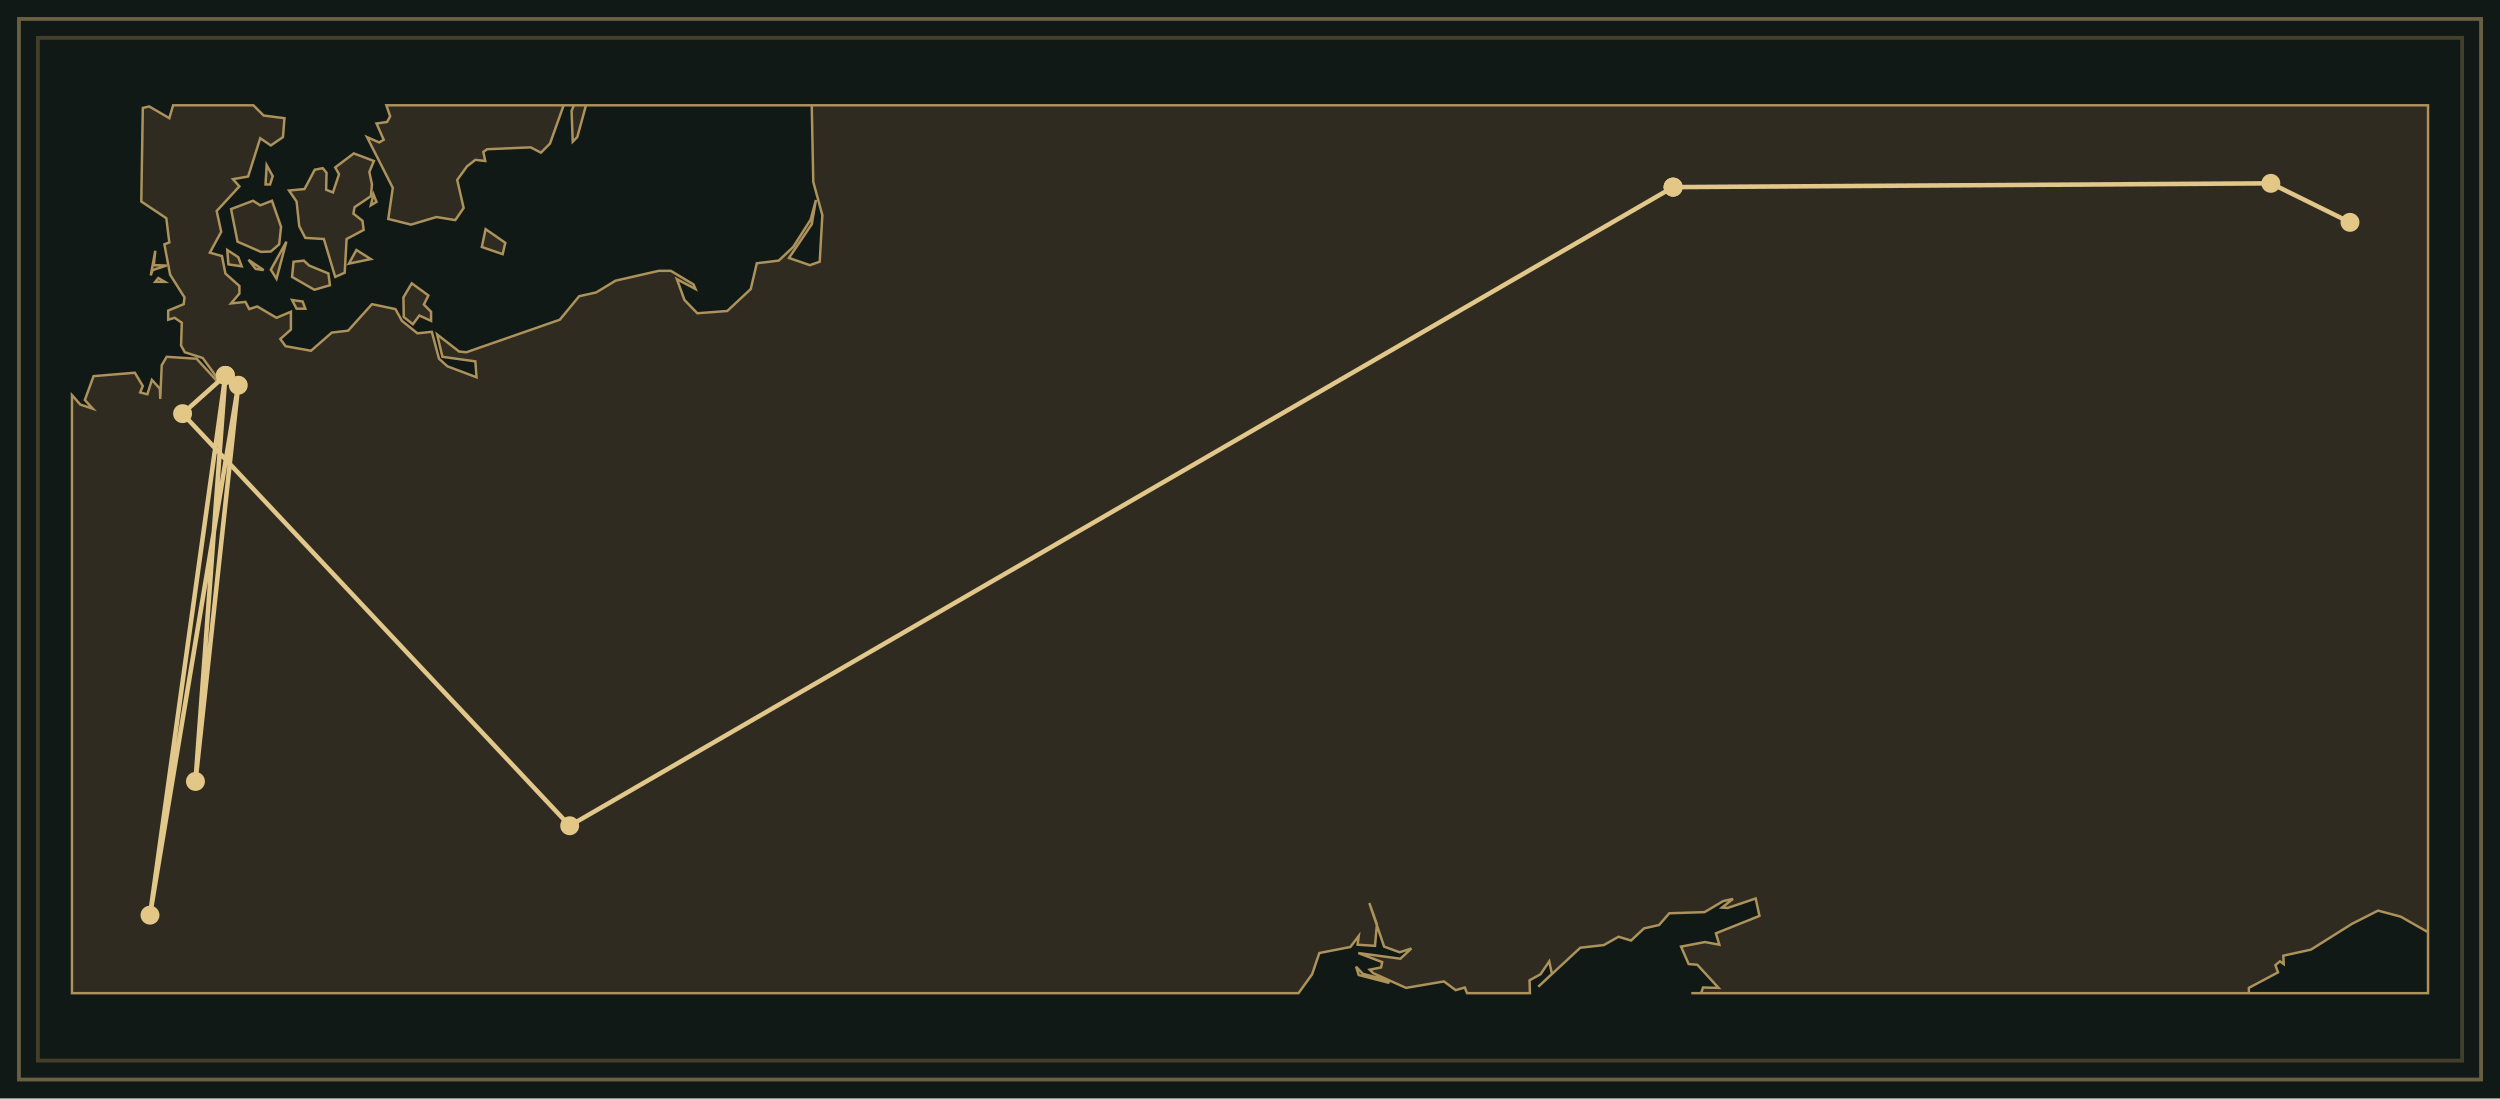
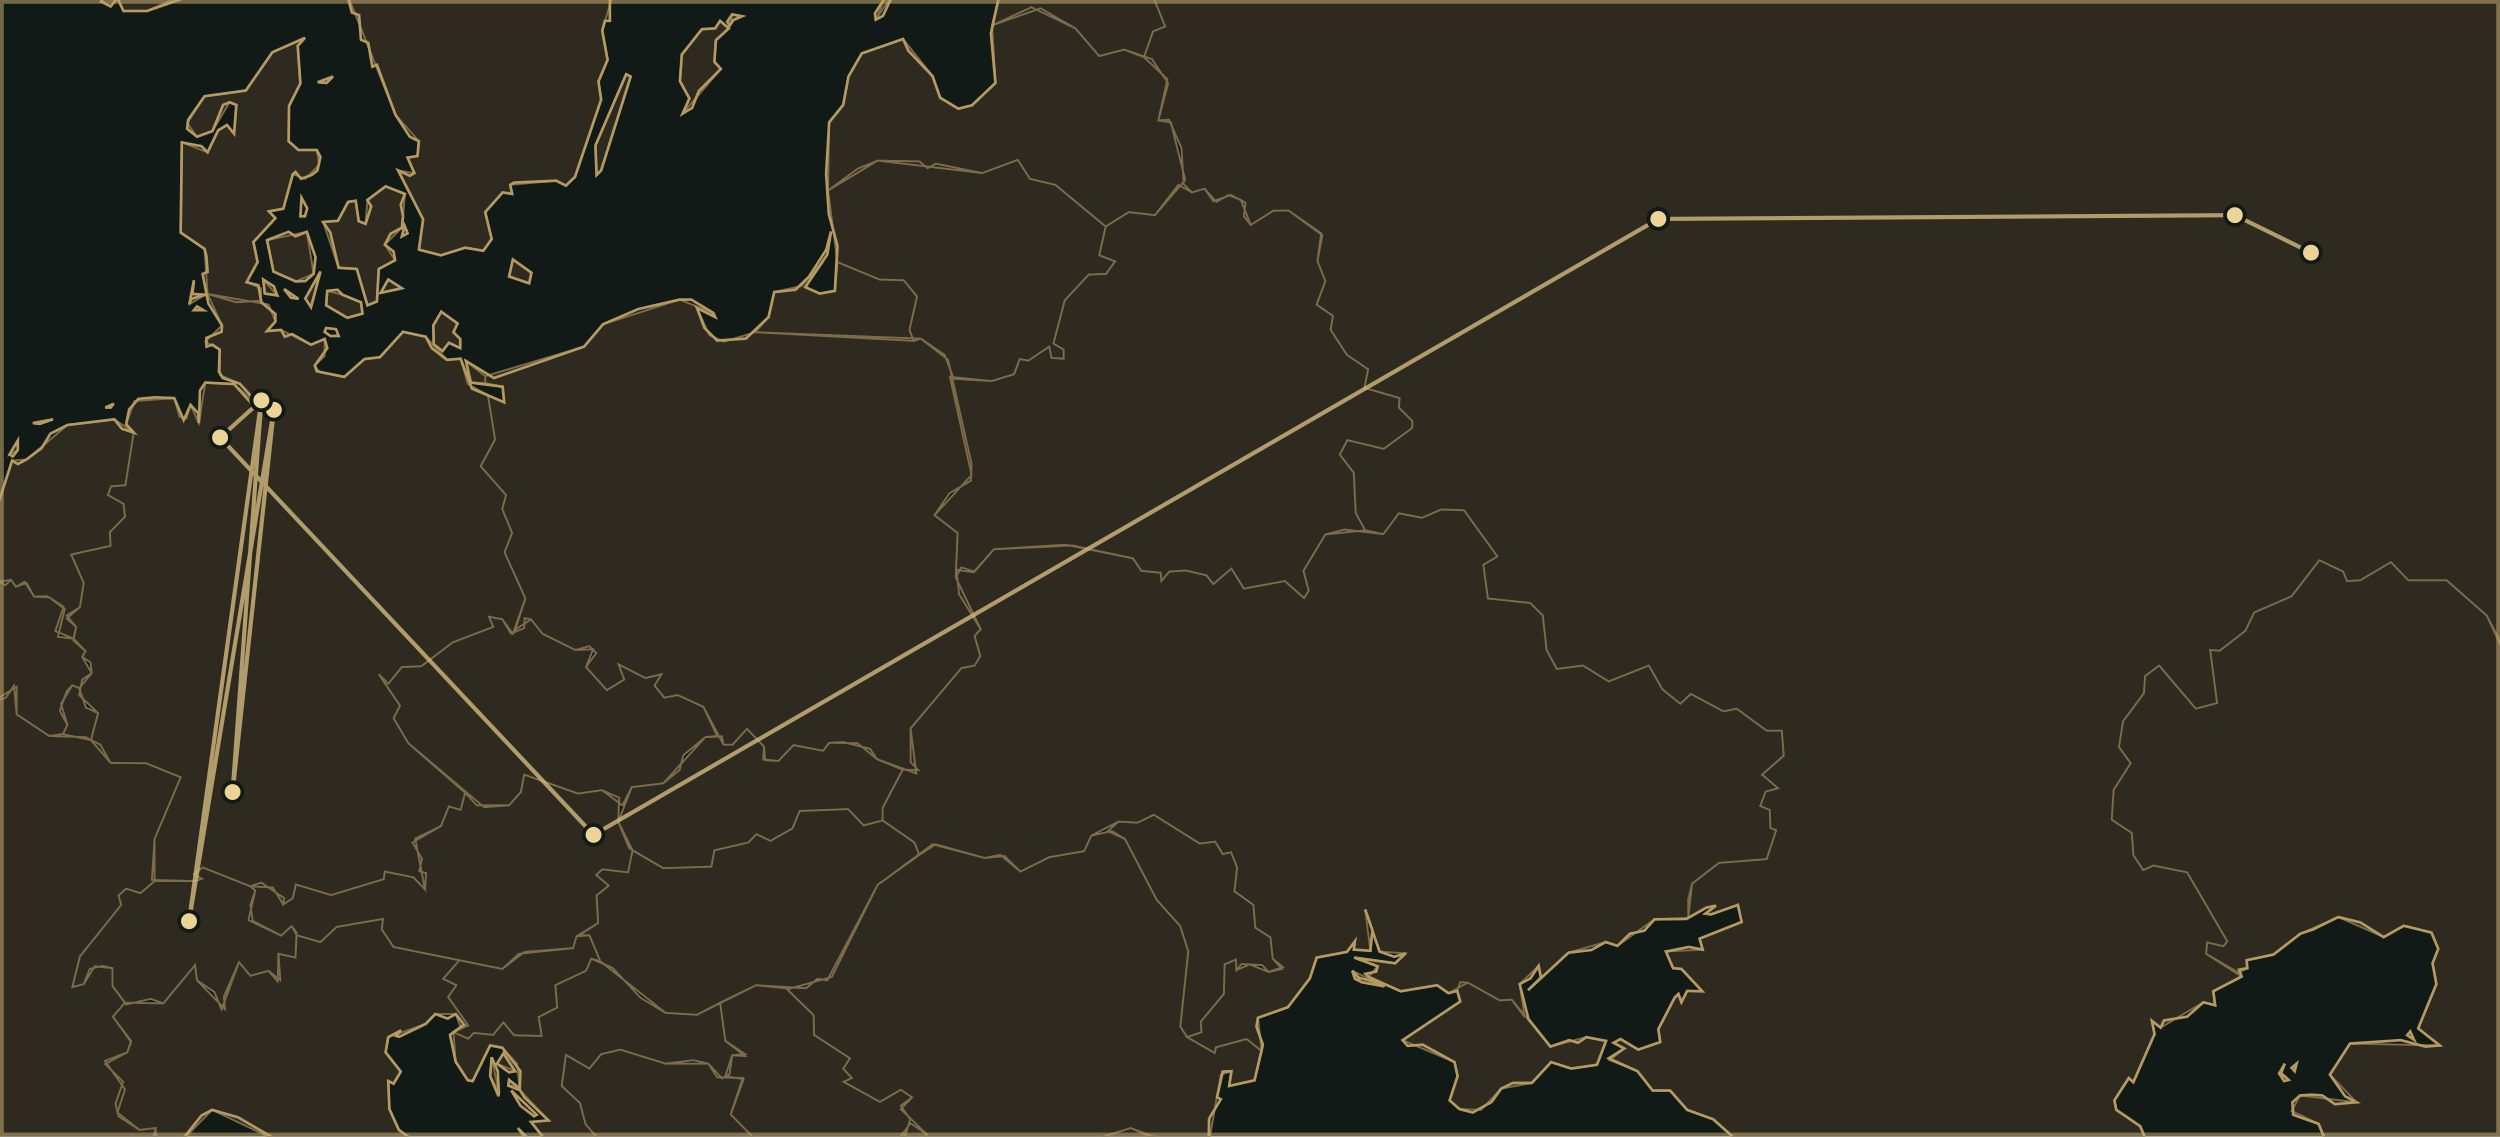
- <svg xmlns="http://www.w3.org/2000/svg" viewBox="0 0 660 290" role="img" aria-label="Places in the life of Sofia Gubaidulina">
-   <rect width="660" height="290" fill="#111916" />
-   <rect x="10" y="10" width="640" height="270" fill="#111916" stroke="#a88b5355" />
-   <path d="M98.2,48.7L97.9,51.8L93.6,54.7L93.3,56.4L95.7,58.3L96,60.7L91.5,63.1L91,72L88.5,73.1L85.5,63.1L80.6,62.8L79,59.7L78.3,53.2L76.3,50.3L80.4,49.9L83.1,44.8L85.2,44.4L86.2,45.6L86.1,50.1L87.9,50.8L89.5,46L88.5,44.2L93.4,40.5L98.7,42.5L97.5,45.4L98.2,48.7ZM71.8,53L74.2,59.9L73.7,64.5L71.5,66.4L68.9,66.5L62.7,63.8L61,55.2L66.8,53L68.7,54.2L71.8,53ZM364.9,258.4L366.8,259.5L358.7,257.4L358,255.2L359.8,257.1L364.9,258.4ZM152.4,36.2L151.2,37.4L150.9,29.3L151.5,27.8L154.7,27.8L152.4,36.2ZM132.7,67.1L127.2,65.2L128.2,60.5L133.4,64.1L132.7,67.1ZM113.8,82.3L113.8,84.7L110.7,83.3L109,85.6L106.6,83.7L106.5,78.5L108.7,74.8L113.1,78L111.9,80.4L113.8,82.3ZM97.9,68.4L92.1,69.6L94.1,66L97.9,68.4ZM99.4,53.3L97.9,54.2L98.6,51.3L99.4,53.3ZM81.6,70.1L86.7,72.2L87.1,75.3L83,76.5L77.1,73.1L77.5,69.1L80.2,68.8L81.6,70.1ZM69.6,71.3L67.5,71L65.6,68.6L69.6,71.3ZM63.8,70.3L60.3,69.8L60,66L62.9,67.9L63.8,70.3ZM73,73.6L71.5,71.2L75.6,63.8L73,73.6ZM71.3,48.7L70.1,48.7L70.4,43.6L72,46.5L71.3,48.7ZM80.6,81.5L78.3,81.5L77.1,79.2L79.9,79.6L80.6,81.5ZM39.8,72.7L41,66.2L40.6,70L44,70.1L40.3,71.3L39.8,72.7ZM43.5,74.4L41,74.4L41.8,73.4L43.5,74.4ZM148.8,27.8L145.2,37.9L142.8,40.3L140.1,38.9L128.6,39.4L127.6,40.1L128.1,42.5L125.5,42.2L123.3,43.9L120.7,47.5L122.4,54.9L120.2,58.1L115.2,57.3L108.5,59.3L102.5,57.8L103.7,49.6L96.9,36.2L100.1,37.6L101.3,36.9L99.4,32.6L102.2,32.2L103,30.7L102,27.8L641,27.8L641,262.2L446.5,262.2L449.1,262.2L449.6,260.7L453.7,260.8L448.1,254.7L445.8,254.5L443.8,249.9L450.1,248.7L453.9,249.4L453,246.4L464.5,241.8L463.5,237.2L456.1,239.7L454.6,239.6L457.5,237.3L454.9,237.9L450,240.8L440.7,241.1L438,244.2L434,245.1L430.6,248.3L427.3,247.3L423.4,249.5L417.2,250.2L406.1,260.5L409.7,257.1L409,253.8L406.7,257.2L403.8,258.8L403.9,262.2L387.3,262.2L386.7,260.7L384.3,261.4L381.2,259.1L371.2,260.8L362.5,256.9L361.6,256L364.6,255.4L364.9,254L358.6,251.6L369.7,253.1L372.6,250.4L369.5,251.4L365.4,249.9L361.5,238.4L363.5,244L363,249.7L358.4,249.4L358.7,247.1L356.5,250L348.3,251.6L346.4,257.2L342.8,262.2L19,262.2L19,104.3L21.2,106.8L24.5,107.9L22.4,105.6L24.7,99.3L35.6,98.4L37.7,101.9L37,103.6L38.9,104.1L40.1,100.3L42.2,102.6L42.3,105.3L42.7,96.4L44,94.2L51.9,94.7L57.2,100.5L60,101.5L57.9,100.5L53.5,94.5L48.8,93L47.8,91.2L48,85.2L46.1,83.9L44.4,84.4L44.4,82L48.5,80.3L48.7,78.5L44.9,72.5L43.4,64.5L44.7,64L43.9,57.6L37.3,53.2L37.7,28.5L39.4,28.1L44.7,31.2L45.7,27.8L66.9,27.8L69.6,30.5L75.1,31.2L74.7,36.2L71.5,38.4L68.7,36.5L65.5,46.6L61.5,47.3L63.2,49.2L57.2,55.7L58.4,61.2L55.4,66.7L58.6,67.6L59.5,72.2L63.2,75.5L63.2,77.5L61,80.1L64.8,79.7L65.8,81.6L67.9,80.9L73,83.9L76.8,82.3L76.8,87L74,89.5L75.4,91.4L82.1,92.6L87.6,87.8L91.9,87.3L98.2,80.3L104.4,81.6L106.1,84.7L110.2,88L114,87.6L115.9,94.7L118.1,96.7L125.8,99.6L125.5,95.4L116.8,94.2L115.4,88.3L121.2,92.8L123.1,93L147.8,84.4L152.9,78.2L157.4,77.2L162.5,74.1L173.9,71.5L177.1,71.5L183.1,75.1L183.6,76.3L178.7,73.7L180.7,79.2L184.1,82.7L192,82.1L198.2,76.3L199.8,69.5L205.6,68.8L209.4,65.2L214,58L215.4,52.8L214.3,59.2L208.3,68.1L213.8,70L216.4,69.1L217.1,56.8L214.7,48L214.3,27.8L148.8,27.8ZM620.9,243.9L610.1,250.7L602.8,252.3L602.9,254.5L601.9,253.8L600.7,254.8L601.4,256.7L593.7,260.8L593.7,262.2L641,262.2L641,246.1L633.8,242L627.8,240.4L620.9,243.9Z" fill="#302b20" stroke="#ad935b" stroke-width=".65" />
-   <path d="M620.4,58.7L599.5,48.4M599.5,48.4L441.7,49.4M441.7,49.4L441.7,49.4M441.7,49.4L441.7,49.4M441.7,49.4L150.4,218M150.4,218L48.2,109.2M48.2,109.2L59.5,99.1M59.5,99.1L51.6,206.3M51.6,206.3L62.9,101.7M62.9,101.7L39.6,241.6M39.6,241.6L59.5,99.1" fill="none" stroke="#e1c78a" stroke-width="1.2" />
-   <circle cx="620.4" cy="58.7" r="2.5" fill="#e3c786" />
-   <circle cx="599.5" cy="48.4" r="2.5" fill="#e3c786" />
-   <circle cx="441.7" cy="49.4" r="2.5" fill="#e3c786" />
-   <circle cx="441.7" cy="49.4" r="2.5" fill="#e3c786" />
-   <circle cx="441.7" cy="49.4" r="2.5" fill="#e3c786" />
-   <circle cx="150.4" cy="218" r="2.5" fill="#e3c786" />
-   <circle cx="48.2" cy="109.2" r="2.5" fill="#e3c786" />
-   <circle cx="59.5" cy="99.1" r="2.5" fill="#e3c786" />
-   <circle cx="51.6" cy="206.3" r="2.5" fill="#e3c786" />
-   <circle cx="62.9" cy="101.7" r="2.5" fill="#e3c786" />
-   <circle cx="39.6" cy="241.6" r="2.5" fill="#e3c786" />
-   <circle cx="59.5" cy="99.1" r="2.5" fill="#e3c786" />
-   <text x="620.4" y="58.7" text-anchor="middle" dominant-baseline="central" fill="#f1e4c8" stroke="#111916" stroke-width="4" paint-order="stroke" font-family="Georgia,serif" font-size="10" />
-   <text x="599.5" y="48.4" text-anchor="middle" dominant-baseline="central" fill="#f1e4c8" stroke="#111916" stroke-width="4" paint-order="stroke" font-family="Georgia,serif" font-size="10" />
-   <text x="441.7" y="49.4" text-anchor="middle" dominant-baseline="central" fill="#f1e4c8" stroke="#111916" stroke-width="4" paint-order="stroke" font-family="Georgia,serif" font-size="10" />
-   <text x="150.4" y="218" text-anchor="middle" dominant-baseline="central" fill="#f1e4c8" stroke="#111916" stroke-width="4" paint-order="stroke" font-family="Georgia,serif" font-size="10" />
-   <text x="48.2" y="109.2" text-anchor="middle" dominant-baseline="central" fill="#f1e4c8" stroke="#111916" stroke-width="4" paint-order="stroke" font-family="Georgia,serif" font-size="10" />
-   <text x="59.5" y="99.1" text-anchor="middle" dominant-baseline="central" fill="#f1e4c8" stroke="#111916" stroke-width="4" paint-order="stroke" font-family="Georgia,serif" font-size="10" />
-   <text x="51.6" y="206.3" text-anchor="middle" dominant-baseline="central" fill="#f1e4c8" stroke="#111916" stroke-width="4" paint-order="stroke" font-family="Georgia,serif" font-size="10" />
-   <text x="62.6" y="101.7" text-anchor="middle" dominant-baseline="central" fill="#f1e4c8" stroke="#111916" stroke-width="4" paint-order="stroke" font-family="Georgia,serif" font-size="10" />
-   <text x="39.6" y="241.6" text-anchor="middle" dominant-baseline="central" fill="#f1e4c8" stroke="#111916" stroke-width="4" paint-order="stroke" font-family="Georgia,serif" font-size="10" />
-   <rect x="5" y="5" width="650" height="280" fill="none" stroke="#c3a970" stroke-opacity=".5" />
+ <svg xmlns="http://www.w3.org/2000/svg" viewBox="0 0 660 300" width="660" height="300" role="img" aria-label="Places in the life of Sofia Gubaidulina">
+   <defs>
+     <clipPath id="p0">
+       <rect x="0" y="0" width="660" height="300" />
+     </clipPath>
+     <style>text{font:13px Georgia,'Times New Roman',serif;fill:#f3e6c9;stroke:#121a17;stroke-width:3.5px;stroke-linejoin:round;paint-order:stroke}.r{font-style:italic;fill:#e3c786}</style>
+   </defs>
+   <g clip-path="url(#p0)">
+     <rect x="0" y="0" width="660" height="300" fill="#121a17" />
+     <path d="M445.7,242.4L436.8,242.7L427,249.7L423.9,248.7L414.1,251.5L403.4,261.4L406.8,258.1L406.2,255L401.2,259.8L402.5,268.5L399.1,263.9L395.9,264.1L387.5,259.4L382.4,262.2L379.4,260.1L369.8,261.7L361.3,257.9L363.7,255.1L357.5,252.8L368.3,254.3L371.1,251.7L364.2,251.2L360.4,240.1L361.8,251L357.4,250.7L357.7,248.5L355.6,251.3L347.6,252.8L345.8,258.3L340,265.9L332.1,268.7L333.1,277.5L329.1,274.3L321,276.5L320.7,278L313.4,273.8L317.2,272.5L317,269.7L323.1,262.4L323.3,254.6L326.3,253.3L326.4,256.1L329.9,254.6L334.9,256.6L338.7,255.3L336,253.1L335.4,247.5L331.4,244.9L330.9,238.9L325.9,235.3L326.6,229L325,225L322.8,225.5L320.8,222.2L316.7,222.7L304.6,215.1L300.3,217.2L295.3,216.9L288.1,220.6L286.2,224.7L277,226.3L269.4,230.1L264.1,225.7L259.9,226.5L247,222.9L242.7,225.7L241.4,222.4L233,216.6L233,213.3L238.3,203.2L242.4,203.3L240.4,201.2L240.4,192.3L253.8,176.4L257.3,175.7L258.8,173.2L257.3,167.9L258.9,166.1L253.2,156.9L252.5,150.4L257,151.1L262.4,145L283.1,144L299.1,147.4L301.3,150.7L306.4,151.2L306.6,153.4L308.7,150.9L313,150.6L318.5,151.9L320.3,154.2L325.1,150.1L328.4,155.4L339.2,153.4L344.3,157.9L345.5,155.9L344.1,150.7L349.9,141.1L354.9,139.8L365.2,141L369.3,135.5L375.4,136.7L380.5,134.5L386.5,134.7L395.3,146.9L391.6,149.1L392.8,158L404,159.2L407.3,162.5L408.3,171.6L411,176.6L417.9,175.7L424.7,179.9L435.3,175.7L438.9,182L443.6,185.8L446.4,183.2L455,187.8L458.5,187.1L466.4,192.9L470.4,192.9L470.9,199.5L465.2,204.5L469.4,208.1L466.1,209L464.7,212.8L467.2,213.8L467.4,218.6L468.9,219.2L466.4,226.8L453.8,227.8L446.7,233.3L445.7,242.4ZM363.7,259.4L365.5,260.4L359.5,259.3L357,256.3L363.7,259.4ZM66.1,234L67.4,235.1L65.6,242.9L74.2,247L77,244.5L78.3,246.2L78,252.8L73.5,251.8L74,258.8L70.9,256.3L66.1,257.6L63.1,254L58.5,266.5L56.6,261.9L52,258.8L51.5,254.8L43.1,264.9L39.8,263.7L33.3,265.2L29.7,260.3L29.7,255.6L27,255L23.7,255.8L22.1,259.8L19.1,260.6L21.1,252.5L32,238.9L31.3,236.4L33.3,234.6L37.1,235.8L40.8,232.6L51.5,232.6L53.3,232L51.2,230.8L53.5,229L66.1,234ZM192.4,7.5L189,10.6L188.6,16.3L190.3,18.2L180.2,30L182,26L179.5,21.4L180,14.4L185.3,7.7L188.8,7.5L190.1,5.5L192.4,7.5ZM158.7,45L157.5,46.2L157.2,38.4L165.3,19.6L166.5,20.2L158.7,45ZM162,-2L159,8.1L160.4,15.8L158,21.5L158.7,26.3L151.8,46.7L149.4,49L146.8,47.7L134.7,48.8L135.2,51.2L132.7,50.8L128.1,56L129.8,63.1L127.6,66.2L122.8,65.4L116.4,67.4L110.6,65.9L111.7,57.9L105.1,45L109.4,45.7L107.6,41.6L110.2,41.2L110.6,37.3L104.4,30.3L91.5,-2L162,-2ZM193.6,5.3L192.6,6.8L193.3,3.8L195.9,4.3L193.6,5.3ZM238.3,203.2L233,213.3L233,216.6L228,217.9L223.9,213.6L211.1,214.1L209.2,218.7L203.4,222L199.7,220.2L197.6,222.4L188.6,224.5L187.8,228.8L175.1,229.2L166.1,223.9L163.2,216.9L166.8,207.8L175.1,206.8L186.2,194.6L190.6,194.4L191,196.6L193.4,196.6L197.2,192.4L201.7,197.1L202,200.7L205.5,200.9L209.5,196.7L217.3,198.2L218.9,196.1L222.6,195.9L229.7,197.7L231.5,200.4L238.3,203.2ZM158.5,253.8L156.1,253.1L154.7,256.3L146.6,260.1L147.1,266L142.2,268.5L143,273.5L135.7,273.3L132.9,269.9L130.2,273.2L125.1,272.7L123.6,274.2L119.7,272.5L123.6,270.7L118.3,263.2L120.5,260.1L117,258.4L121.3,253.5L132.6,255.8L137,251.8L151.3,250.3L152.2,247.2L155.6,246.9L158.5,253.8ZM222.7,285.6L232.3,290.9L237.8,287.7L240.8,289.7L237.8,291.9L240.3,295.5L239.1,299.5L236.3,302L195,302L199.2,300.6L192.9,294.2L196.3,284.9L191.5,284.1L193.3,278.6L196.7,278.3L191.5,274.8L190.1,264.7L199.6,260.1L207.5,260.9L214.8,268L214.9,273.2L224.4,279.4L222.6,282.1L224.9,284.6L222.7,285.6ZM662,-2L662,173L656.5,162.5L645.9,153.2L635.8,153.2L631.2,148.4L623.1,153.2L619.6,153.4L618.6,150.9L612.3,147.9L605,157.4L595.1,161.7L592.8,166.5L586,171.8L583.5,171.6L585.3,185.6L579.7,187.1L570,175.7L566.3,178.5L566,183L560.5,190.4L559.4,197.2L562.5,201.5L558,208.5L557.5,216.4L562.8,219.9L563.2,225.7L565.8,229.7L568.5,228.5L577.4,230.3L588,248.5L587,249.8L582.7,248.8L582.4,251.8L591.8,257.8L584.3,261.7L584.8,265.4L581.7,264.6L570.4,271.3L568.1,269.5L568.8,273L563.2,285.7L562,284.6L558.2,290.5L558.7,293L565,297.3L567,302L459.6,302L452.3,295.5L445.4,293L440.9,287.9L436.3,287.9L432.3,282.8L425,279.9L428.8,276.8L426,275.3L427.8,274.3L432.5,277.1L438.3,275.1L437.8,271.7L442.1,263.4L443.1,262.4L443.9,264.6L445.4,261.6L449.4,261.7L443.9,255.8L441.7,255.6L439.8,251.2L449.5,250.7L448.7,247.8L459.8,243.4L458.8,238.9L451.7,241.4L450.2,241.2L453,239.1L450.5,239.6L445.7,242.4L445.7,237.4L446.7,233.3L453.8,227.8L466.4,226.8L468.9,219.2L467.4,218.6L467.2,213.8L464.7,212.8L466.1,209L469.4,208.1L465.2,204.5L470.9,199.5L470.4,192.9L466.4,192.9L458.5,187.1L455,187.8L446.4,183.2L443.6,185.8L438.9,182L435.3,175.7L424.7,179.9L417.9,175.7L411,176.6L408.3,171.6L407.3,162.5L404,159.2L392.8,158L391.6,149.1L395.3,146.9L386.5,134.7L380.5,134.5L375.4,136.7L369.3,135.5L365.2,141L360.4,140L357.9,135.4L357.4,124.8L353.7,120L355.7,116.2L365.3,118.5L372.8,113L372.9,111.2L369.3,107.6L369.5,105.1L360.2,102.4L361.2,97.5L355.6,93.7L351.3,87.1L351.9,83.4L347.6,80.4L349.9,74.2L347.8,68.9L348.8,61.6L340.2,55.6L336.2,55.6L330.2,59.4L328.4,57.1L328.8,53.5L325,51.5L320.3,53.1L318,49.8L314.7,50.8L312.5,48.7L311.9,39.1L308.6,31.6L305.8,31.8L308.2,20.9L302,15.1L304.4,8.3L307.6,7L304,-2L662,-2ZM217.4,68.9L212.6,75.8L216.4,77.5L220.4,76.8L221.1,69.2L232.2,73.8L238.6,74L242.1,78.3L240.1,87.1L241.2,90L199.4,87.7L202.9,83.7L204.4,77.1L211.6,75.5L217.4,68.9ZM384.7,261.6L385.5,259.3L387.5,259.4L395.9,264.1L399.1,263.9L409.3,276.3L418.8,273.8L424,274.8L421.6,281.1L414.8,282.1L409.5,280.4L404.4,285.9L396.3,287.4L391,293L385.3,292.8L382.7,290.5L384.8,284.1L384,280.4L370.3,274.6L385.5,264.4L384.7,261.6ZM313.4,273.8L320.7,278L321,276.5L329.1,274.3L333.1,277.5L331.2,285.2L324.5,286.7L325.1,282.8L322.3,283.7L319.1,302L307.1,301.6L298.5,297.8L285,302L242.6,302L244.7,299.5L237.8,292.8L240.8,289.7L237.8,287.7L232.3,290.9L222.7,285.6L224.9,284.6L222.6,282.1L224.4,279.4L214.9,273.2L214.8,268L207.8,261.2L219.6,257.9L231.7,233.6L246.2,222.9L259.9,226.5L265.2,226L269.4,230.1L277,226.3L286.2,224.7L288.1,220.6L293.5,219.4L297,221.5L305.4,237.6L311.6,244.5L313.7,251.2L311.6,271L313.4,273.8ZM252.3,152.4L258.9,166.1L257.3,167.9L258.8,173.2L257.3,175.7L253.8,176.4L240.4,192.3L241.9,204.2L231.5,200.4L226.4,196.2L218.9,196.1L217.3,198.2L209.5,196.7L205.5,200.9L201.5,200.5L201.7,197.1L197.2,192.4L193.4,196.6L191,196.6L185.7,186.6L178.9,183.5L175.4,184.2L172.8,181L174.6,178L170.4,179L163.3,175.4L164.8,179.4L160.2,182.2L154.7,176.1L157.4,172.4L155.6,170.6L151.9,171.6L143.2,167.3L140.2,163.5L136,166.3L138.7,158L133.2,145.8L135.2,140.7L132.6,134.4L133.6,130.7L126.9,123.1L130.7,116L128.8,104.3L133.1,106.2L132.7,102.1L128.1,101.1L128.1,99.3L154.2,91.5L159.2,85.6L179.4,79.1L188.3,82.6L188.8,83.7L184,81.3L187.2,88.4L191.1,90.2L199.4,87.7L243.1,89.4L250.3,95L256.5,122.5L256.3,126.9L250.7,130.2L246.7,136L252.8,140.7L252.3,152.4ZM49.7,-2L38.8,2.9L32.6,2.9L31,-0.5L29.2,1.7L26.7,0.4L28.3,-2L49.7,-2ZM19.4,168.6L14.6,166.6L16.8,160.2L12.5,157.4L9,157.5L6.5,153.6L4.2,154.9L2.9,153.1L1.4,154.5L-0.4,153.4L-2,155.8L-2,137.7L3.2,121.6L7,121.3L17.8,112.2L30.2,110.7L35.3,114.2L33.1,128.1L29.3,128.4L28.5,130.7L32.6,133L33,136.4L29,140.5L29.2,144.1L18.8,146.4L22.1,153.9L21.1,160.3L17.6,162.5L20.1,165.5L19.4,168.6ZM10.5,111.9L8.7,111.7L14,110.7L10.5,111.9ZM4.7,118.8L2.5,120L4.7,116.3L4.7,118.8ZM29.2,107.6L27.8,107.6L30,106.6L29.2,107.6ZM292.4,219.4L295.3,216.9L300.3,217.2L304.6,215.1L316.7,222.7L320.8,222.2L322.8,225.5L325,225L326.6,229L325.9,235.3L330.9,238.9L331.4,244.9L335.4,247.5L336,253.1L338.5,255.8L334.9,256.6L333.2,254.8L327.8,254.5L326.4,256.1L326.3,253.3L323.3,254.6L323.1,262.4L317,269.7L317.2,272.5L313.4,273.8L311.6,271L313.7,251.2L311.6,244.5L305.4,237.6L297,221.5L292.4,219.4ZM20.9,181.7L22.7,186.8L25.9,188.3L24,195.4L16.6,193.8L17.8,191.4L16.1,185.8L19.1,180.9L20.9,181.7ZM241.2,90L240.1,87.1L242.1,78.3L238.6,74L232.2,73.8L221.1,69.2L218.6,50.3L226.5,44.5L231.7,42.4L242.7,42.6L244.9,44.4L247,43.2L259.3,45.7L268.7,42.2L271.9,47.2L278.6,48.8L291.9,59.8L290.2,67.4L294.4,69L292,72.3L287.4,72.5L281.1,79.3L278.1,90.7L280.8,92.3L280.8,94.7L277.6,94.5L277,91.5L271.5,95.2L269.2,94.8L267.7,98.8L261.8,100.6L251.8,100L249.4,93.7L243.1,89.4L241.2,90ZM291.9,59.8L278.6,48.8L271.9,47.2L268.7,42.2L259.3,45.7L231.7,42.4L218.6,50.3L218.9,32.3L222.6,27.7L224,20.2L227.5,14.1L238.4,10.3L246.2,20.1L248.2,25.8L253,28.7L256.6,27.8L262.8,21.9L261.9,6.7L272.3,1.9L283.9,7.5L290.2,14.8L296.8,13.1L304.1,15.6L308.4,22L305.8,31.8L309.1,32.3L312.9,47.5L304.9,56.8L298,56L291.9,59.8ZM604.2,285.1L601.7,283.4L603.2,280.8L602.2,283.3L604.2,285.1ZM662,302L614.3,302L612.1,296.7L605,293.3L607.2,289.2L622.1,291L615.1,283.7L620.4,275.5L644.1,276L638.4,271.5L643.2,259.8L642.2,254.3L643.7,250.5L641.9,246.2L634.6,244.4L629.3,247.4L617.3,242.1L607.3,246.5L600.2,252L593.1,253.5L593.3,255.6L591,256.8L582.4,251.8L582.7,248.8L587,249.8L588,248.5L577.4,230.3L568.5,228.5L565.8,229.7L563.2,225.7L562.8,219.9L557.5,216.4L558,208.5L562.5,201.5L559.4,197.2L560.5,190.4L566,183L566.3,178.5L570,175.7L579.7,187.1L585.3,185.6L583.5,171.6L586,171.8L592.8,166.5L595.1,161.7L605,157.4L612.3,147.9L618.6,150.9L619.6,153.4L623.1,153.2L631.2,148.4L635.8,153.2L645.9,153.2L656.5,162.5L661.4,173.1L662,164.3L662,302ZM33,264.7L43.1,264.9L51.5,254.8L52,258.8L59.4,266.4L59.1,263.1L63.1,254L66.1,257.6L70.9,256.3L73.3,259.1L73.5,251.8L78,252.8L78.3,246.9L84.6,248.7L88.9,244.7L101.1,242.6L100.8,245.4L103.9,250L121.3,253.5L117,258.4L120.5,260.1L118.3,263.2L123.6,270.7L121.6,271.2L120.3,267.7L114.9,267.7L112.4,270.3L102.5,273.8L101.8,277.8L105.8,282.9L103.9,286.1L102.5,285.4L102.8,292.8L105.3,298.3L110.3,302L74.9,302L56,293L47.2,302L40,302L41.1,297.8L36.8,298.3L31.3,294.7L30.5,291.4L32.5,285.6L27.8,280.9L33.6,277.8L34.6,275.1L29.8,268.4L33,264.7ZM233,216.6L241.4,222.4L242.7,225.7L231.7,233.6L218.4,258.8L215.8,258.4L212.8,260.9L199.6,260.1L184,267.9L175.7,267.4L158.5,253.8L155.6,246.9L152.9,246.9L157.9,243.7L157.5,236.4L160.7,233.8L157.4,231L159,229.5L165.8,230.3L167,224.5L175.1,229.2L187.8,228.8L188.6,224.5L197.6,222.4L199.7,220.2L203.4,222L209.2,218.7L211.1,214.1L223.9,213.6L228,217.9L233,216.6ZM66.1,234L53.5,229L51.2,230.8L53.3,232L51.5,232.6L40.1,232.3L40.8,221.5L47.7,205.2L38.6,201.5L29.2,201.4L24,195.4L25.9,188.3L20.9,183.5L21.7,179.4L24.2,177.7L23.9,174.9L21.7,173.4L22.6,171.9L19.4,169.1L20.1,165.5L17.6,163.3L21.1,160.3L22.1,153.9L18.8,146.4L29.2,144.1L29,140.5L33,136.4L32.6,133L28.5,130.7L29.3,128.4L33.1,128.1L35.3,114.2L33.3,112L35.5,105.9L46,105.1L47.4,110L49.2,110.5L50.3,106.9L52.5,111.7L54.2,101L61.8,101.4L69.5,108.1L63.3,101.3L58.1,99L58,92.3L54.2,90.2L58.6,85.9L54.8,77.6L70.9,80.4L72.7,84.9L70.5,87.4L74.2,87.1L82.1,91L85.7,89.5L85.7,94L83.1,96.5L84.4,98.3L90.9,99.5L96.2,94.8L100.3,94.3L106.4,87.6L112.4,88.9L118,95L121.6,94.7L123.5,101.4L128.8,104.3L130.7,116L126.9,123.1L133.6,130.7L132.6,134.4L135.2,140.7L133.2,145.8L138.7,158L135.4,167.3L132.6,163.5L129.1,162.8L130.2,165.5L119.5,169.6L111.2,175.9L106.1,176.1L102.5,180.5L100,178L105.6,186.3L103.9,189.6L107.8,196.2L122.8,209.3L121.6,213.8L118.5,212.9L116.4,218.1L108.9,222.4L111.4,226.7L110.7,230L112.5,230.5L112.2,234.8L109.1,231.6L101.6,230.1L101.3,232.1L87.4,236.3L78.1,233.5L77.3,237.1L74.8,238.8L72,234.3L66.1,234ZM121.5,89.5L121.5,91.9L118.5,90.5L116.8,92.7L114.5,90.9L114.4,85.9L116.5,82.3L120.8,85.4L119.7,87.7L121.5,89.5ZM128.1,99.3L128.1,101.1L124.3,101L123,95.3L128.1,99.3ZM50,80.3L51.2,74L50.8,77.6L54.2,77.8L50,80.3ZM40.8,232.6L37.1,235.8L33.3,234.6L31.3,236.4L32,238.9L21.1,252.5L19.1,260.6L22.1,259.8L25,255.1L29.7,255.6L29.7,260.3L33,264.7L29.8,268.4L34.6,274.8L33.6,277.8L27.7,280.1L33,287.6L31,293.7L36.8,298.3L41.1,297.8L41.2,300.3L40,302L-2,302L-2,185.3L1.5,184.2L3.7,181L4.4,188.6L13,194.3L22.6,194.6L26.5,196.6L29.2,201.4L38.6,201.5L47.7,205.2L40.8,221.5L40.8,232.6ZM302,15.1L296.8,13.1L290.2,14.8L283.9,7.5L274.7,2.2L261.9,6.7L264,-2L304,-2L307.6,7L304.4,8.3L302,15.1ZM236,-2L231.2,5.2L233.6,-0.5L231.6,-2L236,-2ZM106.4,57.1L106.1,60.1L101.6,64.6L104.3,68.7L100,71L99.5,79.6L97,80.6L94.2,71L89.4,70.7L85.3,58.6L89.2,58.3L91.9,53.3L93.9,53L94.7,58.4L96.5,59.1L97,52.8L101.8,49.2L106.9,51.2L106.4,57.1ZM68.9,79.4L62.4,79.8L54.8,77.6L54,65.7L47.7,61.4L48,37.6L54.8,40.2L57.6,34.4L59.9,33L61.8,35.3L62.4,27.7L60.6,27L56.1,34.6L52,36.1L49.4,32.5L54,25.4L64.9,23.9L71.9,13.8L80.5,10L78.6,12.1L79.3,22L76.3,28L76.2,37.3L78.8,39.6L83.6,39.6L84.3,43.5L80.6,47.2L77.3,46L74.8,55.1L71,55.8L72.7,57.6L66.9,63.9L68,69.2L65.1,74.5L68.9,76.1L68.9,79.4ZM81,61.2L82.8,72.3L78.1,74.3L72.2,71.7L70.5,63.4L81,61.2ZM90.4,77.8L95.3,79.8L95.7,82.8L91.7,83.9L86.1,80.6L86.4,76.8L90.4,77.8ZM82.1,81.1L80.6,78.8L84.6,71.7L82.1,81.1ZM106.1,76.1L100.5,77.3L102.5,73.8L106.1,76.1ZM107.6,61.6L106.1,62.4L106.8,59.6L107.6,61.6ZM73.2,78L69.9,77.5L69.5,73.8L73.2,78ZM86.2,21.9L83.9,21.7L87.9,20.2L86.2,21.9ZM139.7,74.8L134.4,73L135.4,68.5L140.3,72L139.7,74.8ZM189.3,194.3L186.2,194.6L180.4,199.4L179.4,203.3L175.1,206.8L166.8,207.8L164.3,212.6L158.9,208.6L152.6,209.5L138.4,204.5L137.5,209.1L134.4,212.6L127.8,213.1L107.8,196.2L103.9,189.6L105.6,186.3L100,178L102.5,180.5L106.1,176.1L111.2,175.9L119.5,169.6L130.2,165.5L129.1,162.8L132.6,163.5L134.9,167.3L138.4,165.8L138.5,163.2L140.2,163.5L143.2,167.3L151.9,171.6L156.6,171.4L154.7,176.1L160.2,182.2L164.8,179.4L163.3,175.4L170.4,179L174.6,178L172.8,181L175.4,184.2L178.9,183.5L185.7,186.6L189.3,194.3ZM119.7,272.5L123.6,274.2L125.1,272.7L130.2,273.2L132.9,269.9L135.7,273.3L143,273.5L142.2,268.5L147.1,266L146.6,260.1L154.7,256.3L156.1,253.1L161.7,255.5L169.1,263.4L175.7,267.4L184,267.9L190.1,264.7L191.5,274.8L196.7,278.8L193.3,278.6L192.6,283.6L190.6,284.7L187,280.8L183,279.9L175.7,280.8L163.8,277.1L158.7,278.3L155.6,282.1L149.4,278.5L148.3,286.7L153.1,291.2L154.6,296.8L159.1,302L144.8,302L140.2,296.2L144.8,295.8L137.2,287.7L136.5,280.8L132.6,276.6L129.4,276L124.8,285.4L123.5,285.2L120.3,280.3L119.7,272.5ZM136,282.8L131.2,280.8L132.9,278.1L136,282.8ZM136.4,286.7L134.2,286.6L134.4,285.1L136.4,286.7ZM131.7,288.5L129.4,284.1L129.8,279.1L131.7,288.5ZM236.3,302L240.4,296.5L244.7,299.5L242.6,302L285,302L298.5,297.8L309.7,302L236.3,302ZM196.1,284.6L192.9,294.2L199.2,300.6L195,302L159.1,302L154.6,296.8L153.1,291.2L148.3,286.7L149.4,278.5L155.6,282.1L158.7,278.3L163.8,277.1L175.7,280.8L187,280.8L189.3,284.4L196.1,284.6ZM-2,155.8L-1.3,153.7L2.9,153.1L4.2,154.9L7,153.9L9,157.5L13,157.7L17.1,160.8L15.3,168.1L19.4,168.6L22.6,171.9L21.7,173.4L24.2,177.7L20.9,181.7L19.1,180.9L17.6,182.5L15.8,187.6L17.8,191.4L16.6,193.8L13,194.3L4.4,188.6L4.4,181.3L-2,185.3L-2,155.8ZM360.4,140L349.9,141.1L344.1,150.7L345.5,155.9L344.3,157.9L339.2,153.4L328.4,155.4L325.1,150.1L320.3,154.2L318.5,151.9L313,150.6L308.7,150.9L306.6,153.4L306.4,151.2L301.3,150.7L299.1,147.4L281.3,143.8L262.4,145L257.3,150.9L253.8,149.8L252.3,152.4L252.8,140.7L246.7,136L256.5,125.4L250.8,99.5L261.8,100.6L267.7,98.8L269.2,94.8L271.5,95.2L277,91.5L277.6,94.5L280.8,94.7L280.8,92.3L278.1,90.7L281.1,79.3L287.4,72.5L292,72.3L294.4,69L290.2,67.4L291.9,59.8L298,56L304.9,56.8L311.1,48.8L314.7,50.8L318,49.8L321.1,53.3L324.3,51.5L327.6,52.8L330.2,59.4L336.2,55.6L340.2,55.6L349.1,62.1L347.8,68.9L349.9,74.2L347.6,80.4L351.9,83.4L351.3,87.1L355.6,93.7L361.2,97.5L360.2,102.4L369.5,105.1L369.3,107.6L372.9,111.2L372.8,113L365.3,118.5L355.7,116.2L353.7,120L357.4,124.8L357.9,135.4L360.4,140ZM66.1,238.9L67.4,235.1L66.1,234L69,233L75,237.1L74.8,238.8L77.3,237.1L78.1,233.5L87.4,236.3L101.3,232.1L101.6,230.1L109.1,231.6L112.2,234.8L109.6,221.4L116.4,218.1L118.5,212.9L121.6,213.8L122.8,209.3L125.9,212.6L134.4,212.6L137.5,209.1L138.4,204.5L152.6,209.5L158.9,208.6L163.5,210.6L163.2,216.9L167,224.5L165.8,230.3L159,229.5L157.4,231L160.7,233.8L157.5,236.4L157.9,243.7L152.2,247.2L151.3,250.3L138.5,251.3L132.6,255.8L103.9,250L100.8,245.4L101.1,242.6L88.9,244.7L84.6,248.7L78.3,246.9L77,244.5L74.2,247L66.7,243.1L66.1,238.9Z" fill="#2f2a1f" stroke="#7d6c4a" stroke-width=".5" />
+     <path d="M236,-2L233.1,4.2L231.2,5.2L231,3.5L233.6,-0.5L231.6,-2L236,-2ZM192.4,7.5L189,10.6L188.6,16.3L190.3,18.2L184.5,24L182.7,28.5L180.2,30L182,26L179.5,21.4L180,14.4L185.3,7.7L188.8,7.5L190.1,5.5L192.4,7.5ZM106.4,57.1L106.1,60.1L103.1,61.7L101.6,64.6L103.9,66.4L104.3,68.7L100,71L99.5,79.6L97,80.6L94.2,71L89.4,70.7L87.2,61.4L85.3,58.6L89.2,58.3L91.9,53.3L93.9,53L94.7,58.4L96.5,59.1L98,54.5L97,52.8L101.8,49.2L106.9,51.2L105.8,54L106.4,57.1ZM81,61.2L83.3,67.9L82.8,72.3L80.6,74.2L78.1,74.3L72.2,71.7L70.5,63.4L76.2,61.2L78,62.4L81,61.2ZM604.2,285.1L603,285.4L601.7,283.4L603.2,280.8L602.2,283.3L604.2,285.1ZM605.8,282.8L605,281.9L606.3,280.8L605.8,282.8ZM10.5,111.9L8.7,111.7L14,110.7L10.5,111.9ZM637.3,274.5L635.5,273.3L636.3,272.3L637.3,274.5ZM363.7,259.4L365.5,260.4L359.5,259.3L357.7,258.4L357,256.3L358.7,258.1L363.7,259.4ZM193.6,5.3L192.6,6.8L192,5.7L193.3,3.8L195.9,4.3L193.6,5.3ZM158.7,45L157.5,46.2L157.2,38.4L165.3,19.6L166.5,20.2L158.7,45ZM139.7,74.8L134.4,73L135.4,68.5L140.3,72L139.7,74.8ZM121.5,89.5L121.5,91.9L118.5,90.5L116.8,92.7L114.5,90.9L114.4,85.9L116.5,82.3L120.8,85.4L119.7,87.7L121.5,89.5ZM106.1,76.1L100.5,77.3L102.5,73.8L106.1,76.1ZM107.6,61.6L106.1,62.4L106.8,59.6L107.6,61.6ZM90.4,77.8L95.3,79.8L95.7,82.8L91.7,83.9L86.1,80.6L86.4,76.8L89.1,76.5L90.4,77.8ZM78.8,78.9L76.8,78.6L75,76.3L78.8,78.9ZM73.2,78L69.9,77.5L69.5,73.8L72.3,75.6L73.2,78ZM82.1,81.1L80.6,78.8L84.6,71.7L82.1,81.1ZM80.5,57.1L79.3,57.1L79.6,52.2L81.1,55L80.5,57.1ZM89.4,88.7L87.2,88.7L85.7,87.6L86.1,86.6L88.7,86.9L89.4,88.7ZM86.2,21.9L83.9,21.7L87.9,20.2L86.2,21.9ZM50,80.3L51.2,74L50.8,77.6L54.2,77.8L50.5,78.9L50,80.3ZM4.7,118.8L3.4,120.5L2.5,120L4.7,116.3L4.7,118.8ZM136,282.8L134.4,283.1L131.2,280.8L132.9,278.1L136,282.8ZM136.4,286.7L136.7,287.6L134.2,286.6L134.4,285.1L136.4,286.7ZM141,294.7L137.4,291.9L135,287.9L141.7,294.3L141,294.7ZM139.9,302L136.7,297.8L140.8,302L139.9,302ZM143.5,301.3L143,302L142.2,300.6L143.5,301.3ZM131.7,288.5L131.6,289.4L129.4,284.1L129.8,279.1L131.4,282.8L131.7,288.5ZM53.7,81.9L51.2,81.9L52,80.9L53.7,81.9ZM29.2,107.6L27.8,107.6L30,106.6L29.2,107.6ZM162,-2L161,-0.6L161,5.5L159.7,5.5L159,8.1L160.4,15.8L158,21.5L158.7,26.3L151.8,46.7L149.4,49L146.8,47.7L135.7,48.2L134.7,48.8L135.2,51.2L132.7,50.8L128.1,56L129.8,63.1L127.6,66.2L122.8,65.4L116.4,67.4L110.6,65.9L111.7,57.9L105.1,45L108.2,46.4L109.4,45.7L107.6,41.6L110.2,41.2L110.6,37.3L108.2,36.1L104.4,30.3L99.5,17.1L98.3,17.6L97.2,11.3L95.3,10.5L94.8,4L92.9,3.3L91.5,-2L49.7,-2L48,-0.3L38.8,2.9L32.6,2.9L31,-0.5L29.2,1.7L26.7,0.4L28.3,-2L662,-2L662,302L459.6,302L452.3,295.5L445.4,293L440.9,287.9L436.3,287.9L432.3,282.8L424.7,279.4L428.8,276.8L426,275.3L427.8,274.3L432.5,277.1L438.3,275.1L437.8,271.7L442.1,263.4L443.1,262.4L443.9,264.6L445.4,261.6L449.4,261.7L443.9,255.8L441.7,255.6L439.8,251.2L445.9,250L449.5,250.7L448.7,247.8L459.8,243.4L458.8,238.9L451.7,241.4L450.2,241.2L453,239.1L450.5,239.6L445.2,242.6L436.8,242.7L434.1,245.7L430.3,246.5L427,249.7L423.9,248.7L420.1,250.8L414.1,251.5L403.4,261.4L406.8,258.1L406.2,255L404,258.3L401.2,259.8L403.5,269L409.3,276.3L414.3,274.6L416.6,275.3L418.8,273.8L424,274.8L421.6,281.1L414.8,282.1L409.5,280.4L404.4,285.9L399.4,285.9L396.3,287.4L393.8,290.9L388.8,293.7L385.3,292.8L382.7,290.5L384.8,284.1L384,280.4L375.6,275.8L371.6,276.1L370.3,274.6L385.5,264.4L384.7,261.6L382.4,262.2L379.4,260.1L369.8,261.7L361.3,257.9L360.5,257.1L363.3,256.5L363.7,255.1L357.5,252.8L368.3,254.3L371.1,251.7L368.1,252.6L364.2,251.2L360.4,240.1L362.3,245.5L361.8,251L357.4,250.7L357.7,248.5L355.6,251.3L347.6,252.8L345.8,258.3L340,265.9L332.1,268.7L331.7,271L333.4,275.8L331.2,285.2L324.5,286.7L325.1,282.8L322.8,282.9L321.3,289.7L322.3,290.2L319.2,295.3L319.1,302L144.8,302L140.2,296.2L144.8,295.8L138.4,289.7L137.2,287.7L137.4,282.8L132.6,276.6L129.4,276L124.8,285.4L123.5,285.2L120.3,280.3L118.8,273.2L122.5,270.5L120.3,267.7L118.2,268.9L114.9,267.7L112.4,270.3L105.4,273.7L104.6,273.5L105.9,272L102.5,273.8L101.8,277.8L105.8,282.9L103.9,286.1L102.5,285.4L102.8,292.8L105.3,298.3L110.3,302L74.9,302L62.9,295L56,293L53.2,294.5L47.2,302L-2,302L-2,137.7L3.2,121.6L4.7,122.5L7,121.3L11,118.3L13.3,114.5L17.8,112.2L30.2,110.7L32.2,113.2L35.3,114.2L33.3,112L34.1,108.1L36.5,105.3L40.9,104.9L46,105.1L48.5,110.9L50.3,106.9L52.3,109.1L52.5,111.7L52.8,103.1L54.2,101L61.8,101.4L66.9,107.1L69.5,108.1L63.3,101.3L58.8,99.8L57.8,98.1L58,92.3L56.1,91L54.5,91.5L54.5,89.2L58.5,87.6L58.6,85.9L55,80.1L53.5,72.3L54.8,71.8L54.5,67.7L54,65.7L47.7,61.4L48,37.6L53.2,38.6L54.8,40.2L57.6,34.4L59.9,33L61.8,35.3L62.4,27.7L60.6,27L58.9,27.7L56.1,34.6L52,36.1L49.4,34L49.7,31.6L54,25.4L64.9,23.9L71.9,13.8L80.5,10L78.6,12.1L79.3,22L76.3,28L76.2,37.3L78.8,39.6L83.6,39.6L84.6,41.4L83.8,45L82.3,46.2L79.5,47.2L78,45.4L77.3,46L74.8,55.1L71,55.8L72.7,57.6L66.9,63.9L68,69.2L65.1,74.5L68.2,75.3L69,79.8L72.7,82.9L72.7,84.9L70.5,87.4L74.2,87.1L75.2,88.9L77.1,88.2L82.1,91L85.7,89.5L86.4,91.9L83.1,96.5L83.6,98L90.9,99.5L96.2,94.8L100.3,94.3L106.4,87.6L112.4,88.9L114,91.9L118,95L121.6,94.7L124.6,102.6L133.1,106.2L132.7,102.1L124.3,101L123,95.3L130.4,99.8L154.2,91.5L159.2,85.6L168.5,81.6L179.4,79.1L182.5,79.1L188.3,82.6L188.8,83.7L184,81.3L186,86.6L189.3,89.9L196.9,89.4L202.9,83.7L204.4,77.1L210,76.5L213.6,73L218.1,66L219.4,61.1L218.4,67.2L212.6,75.8L216.4,77.5L220.4,76.8L221.1,64.9L218.8,56.5L218.1,45.9L218.9,32.3L222.6,27.7L224,20.2L227.5,14.1L238.4,10.3L239.8,13.4L246.2,20.1L248.2,25.8L253,28.7L256.6,27.8L262.8,21.9L261.6,8.8L264,-2L162,-2ZM610.6,245.4L607.3,246.5L600.2,252L593.1,253.5L593.3,255.6L591.1,256L591.8,257.8L584.3,261.7L584.8,265.4L581.7,264.6L577.4,268.4L571.3,269.4L570.4,271.3L568.1,269.5L568.8,273L563.2,285.7L562,284.6L558.2,290.5L558.7,293L565,297.3L567,302L614.3,302L612.1,296.7L605.4,294.3L605.2,291L607.2,289.2L610.3,289L613.1,289.2L616.4,291.5L622.1,291L619.1,289.4L615.1,283.7L620.4,275.5L633.8,274.6L640.3,276.3L644.1,276L638.4,271.5L643.2,259.8L642.2,254.3L643.7,250.5L641.9,246.2L634.6,244.4L629.3,247.4L623.1,243.5L617.3,242.1L610.6,245.4Z" fill="none" stroke="#b59a62" stroke-width=".7" />
+   </g>
+   <path d="M610.1,66.7L590,56.8M590,56.8L437.8,57.8M437.8,57.8L437.8,57.8M437.8,57.8L437.8,57.8M437.8,57.8L156.7,220.4M156.7,220.4L58.1,115.5M58.1,115.5L69,105.7M69,105.7L61.4,209.1M61.4,209.1L72.3,108.2M72.3,108.2L49.9,243.2M49.9,243.2L69,105.7" fill="none" stroke="#dcc184" stroke-opacity=".75" stroke-width="1.1" />
+   <path d="" fill="none" stroke="#f3e6c9" stroke-opacity=".85" stroke-width=".8" stroke-dasharray="2 2" />
+   <circle cx="610.1" cy="66.7" r="2.6" fill="#ecd498" stroke="#121a17" stroke-width="1" />
+   <circle cx="590" cy="56.8" r="2.6" fill="#ecd498" stroke="#121a17" stroke-width="1" />
+   <circle cx="437.8" cy="57.8" r="2.6" fill="#ecd498" stroke="#121a17" stroke-width="1" />
+   <circle cx="437.8" cy="57.8" r="2.6" fill="#ecd498" stroke="#121a17" stroke-width="1" />
+   <circle cx="437.8" cy="57.8" r="2.6" fill="#ecd498" stroke="#121a17" stroke-width="1" />
+   <circle cx="156.7" cy="220.4" r="2.6" fill="#ecd498" stroke="#121a17" stroke-width="1" />
+   <circle cx="58.1" cy="115.5" r="2.6" fill="#ecd498" stroke="#121a17" stroke-width="1" />
+   <circle cx="69" cy="105.7" r="2.6" fill="#ecd498" stroke="#121a17" stroke-width="1" />
+   <circle cx="61.4" cy="209.1" r="2.6" fill="#ecd498" stroke="#121a17" stroke-width="1" />
+   <circle cx="72.3" cy="108.2" r="2.6" fill="#ecd498" stroke="#121a17" stroke-width="1" />
+   <circle cx="49.9" cy="243.2" r="2.6" fill="#ecd498" stroke="#121a17" stroke-width="1" />
+   <circle cx="69" cy="105.7" r="2.6" fill="#ecd498" stroke="#121a17" stroke-width="1" />
+   <text x="44.6" y="119.4" />
+   <text x="54.1" y="97.1" />
+   <text x="78" y="112.1" />
+   <text x="616.1" y="70.6" />
+   <text x="576.5" y="60.7" />
+   <text x="67.4" y="213" />
+   <text x="55.9" y="247.1" />
+   <text x="443.8" y="61.7" />
+   <text x="162.7" y="224.3" />
+   <rect x="0.5" y="0.5" width="659" height="299" fill="none" stroke="#c3a970" stroke-opacity=".55" />
</svg>
